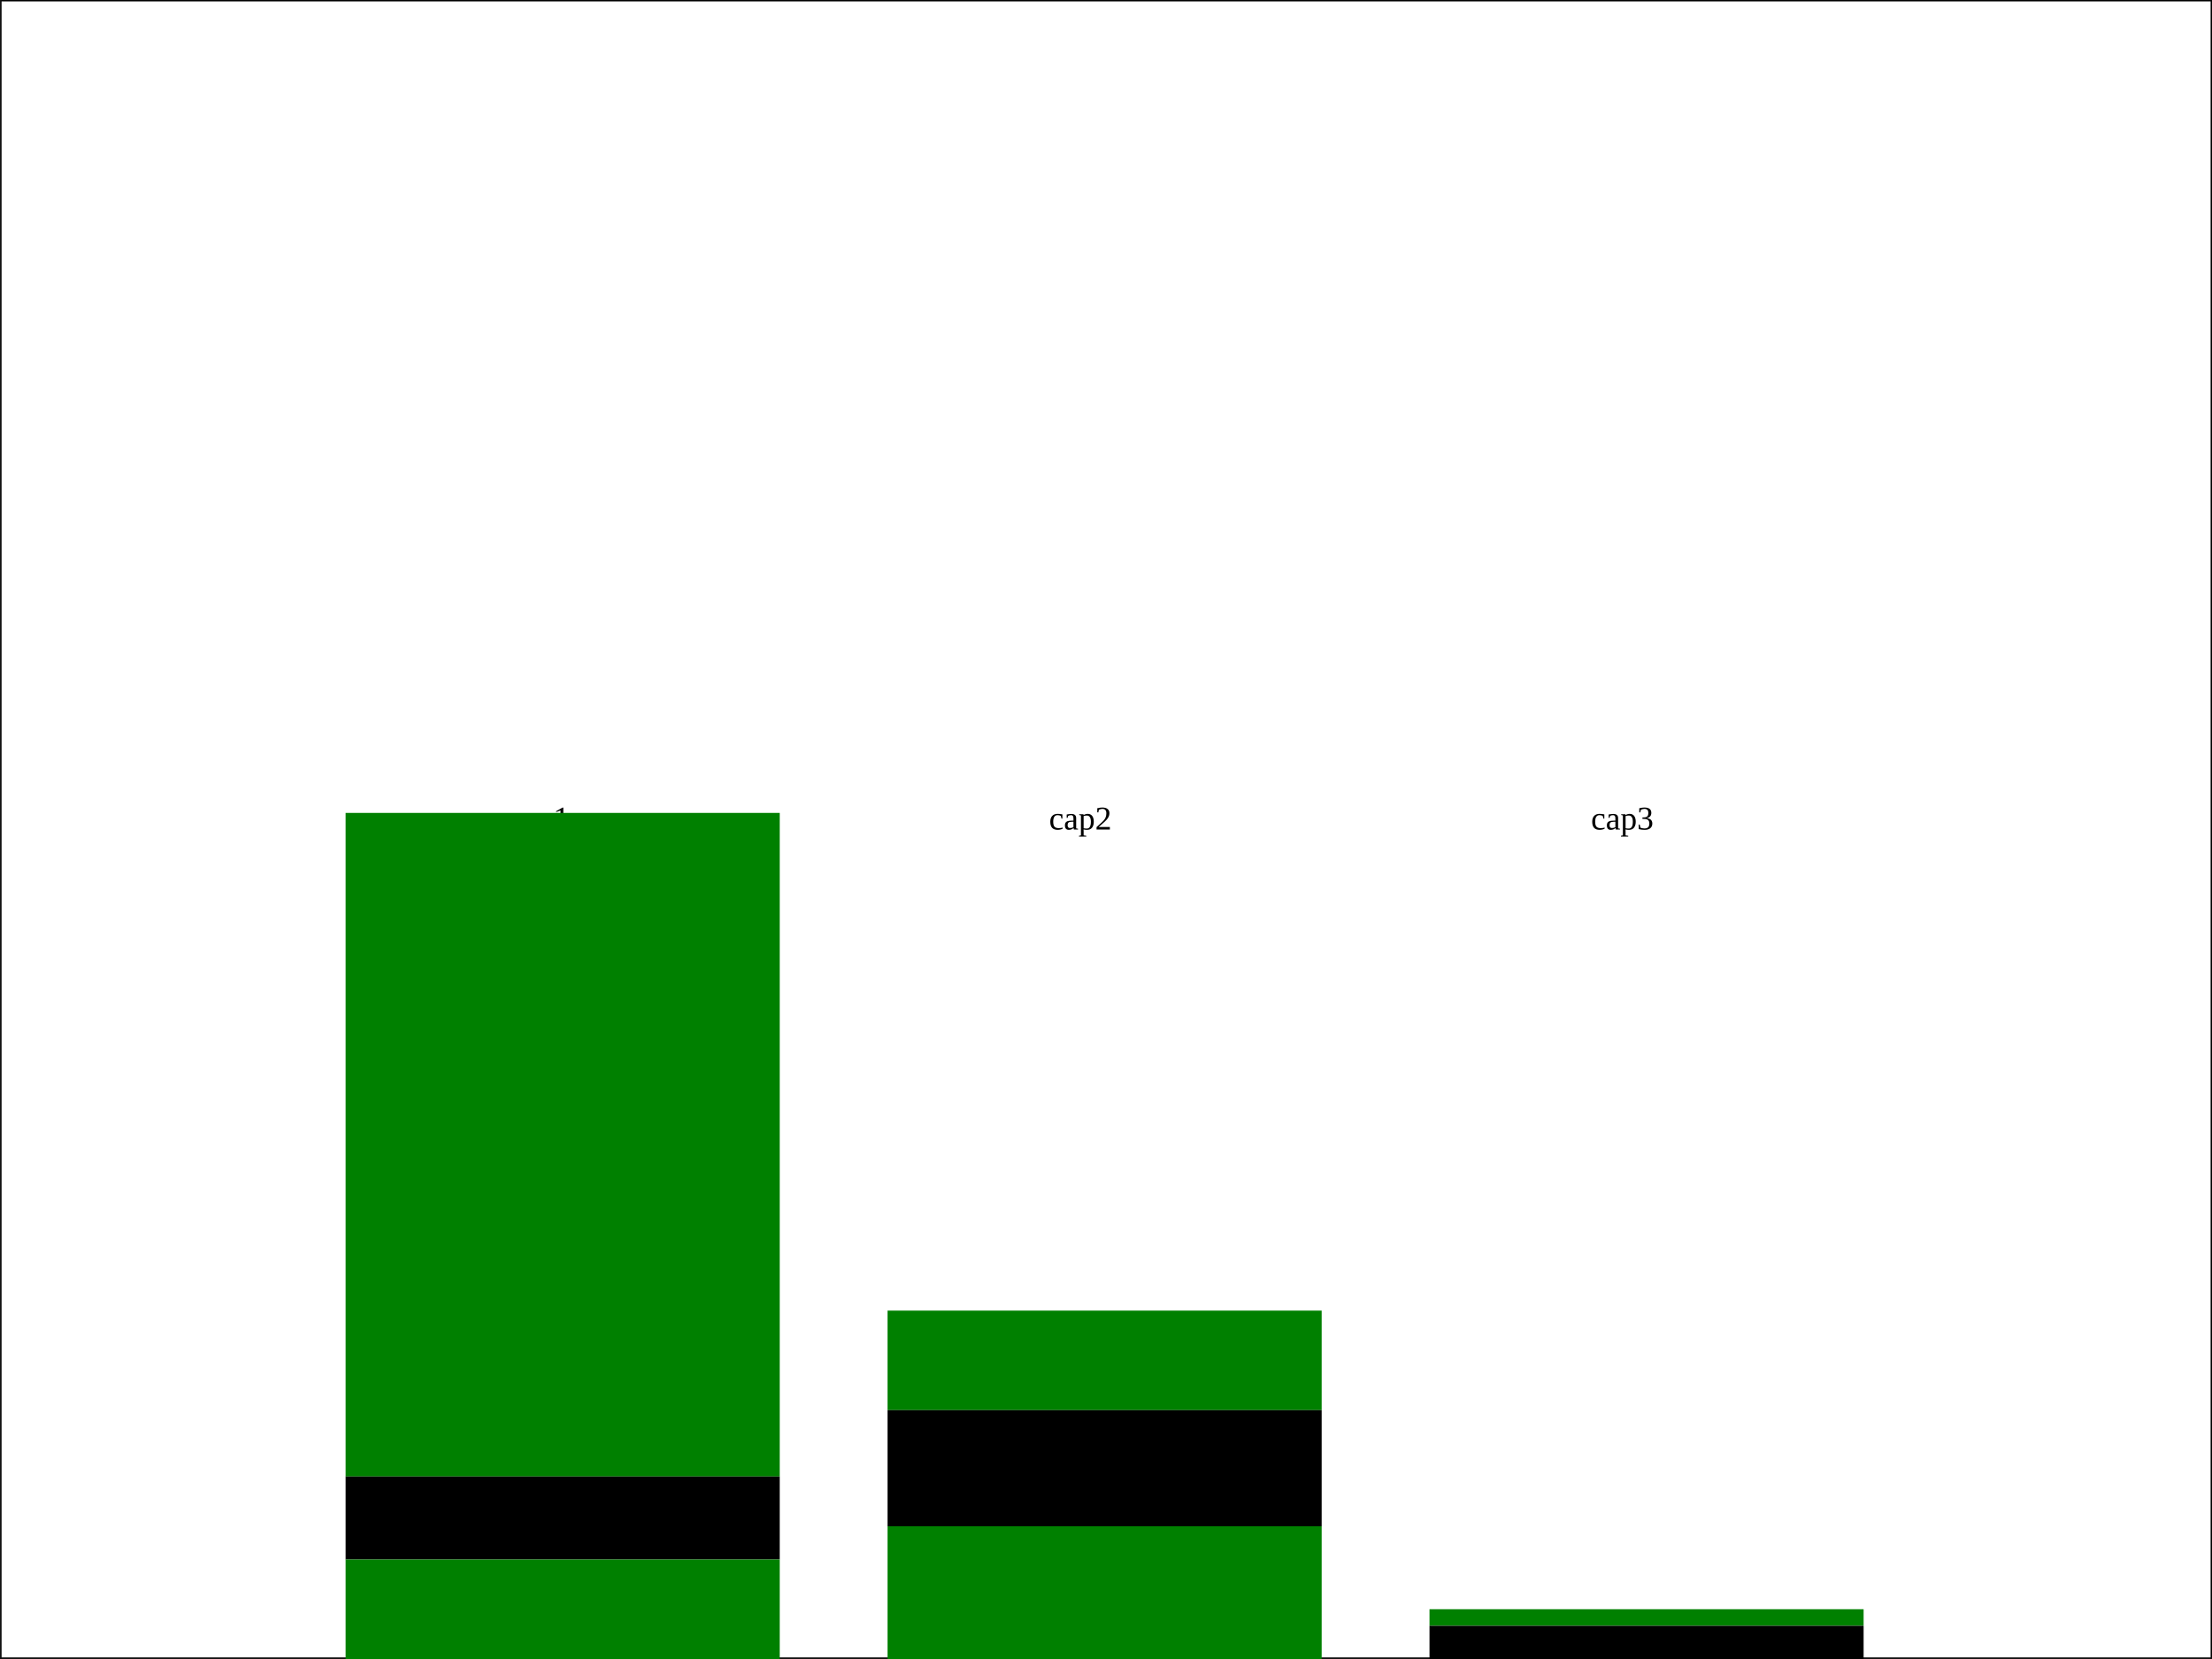
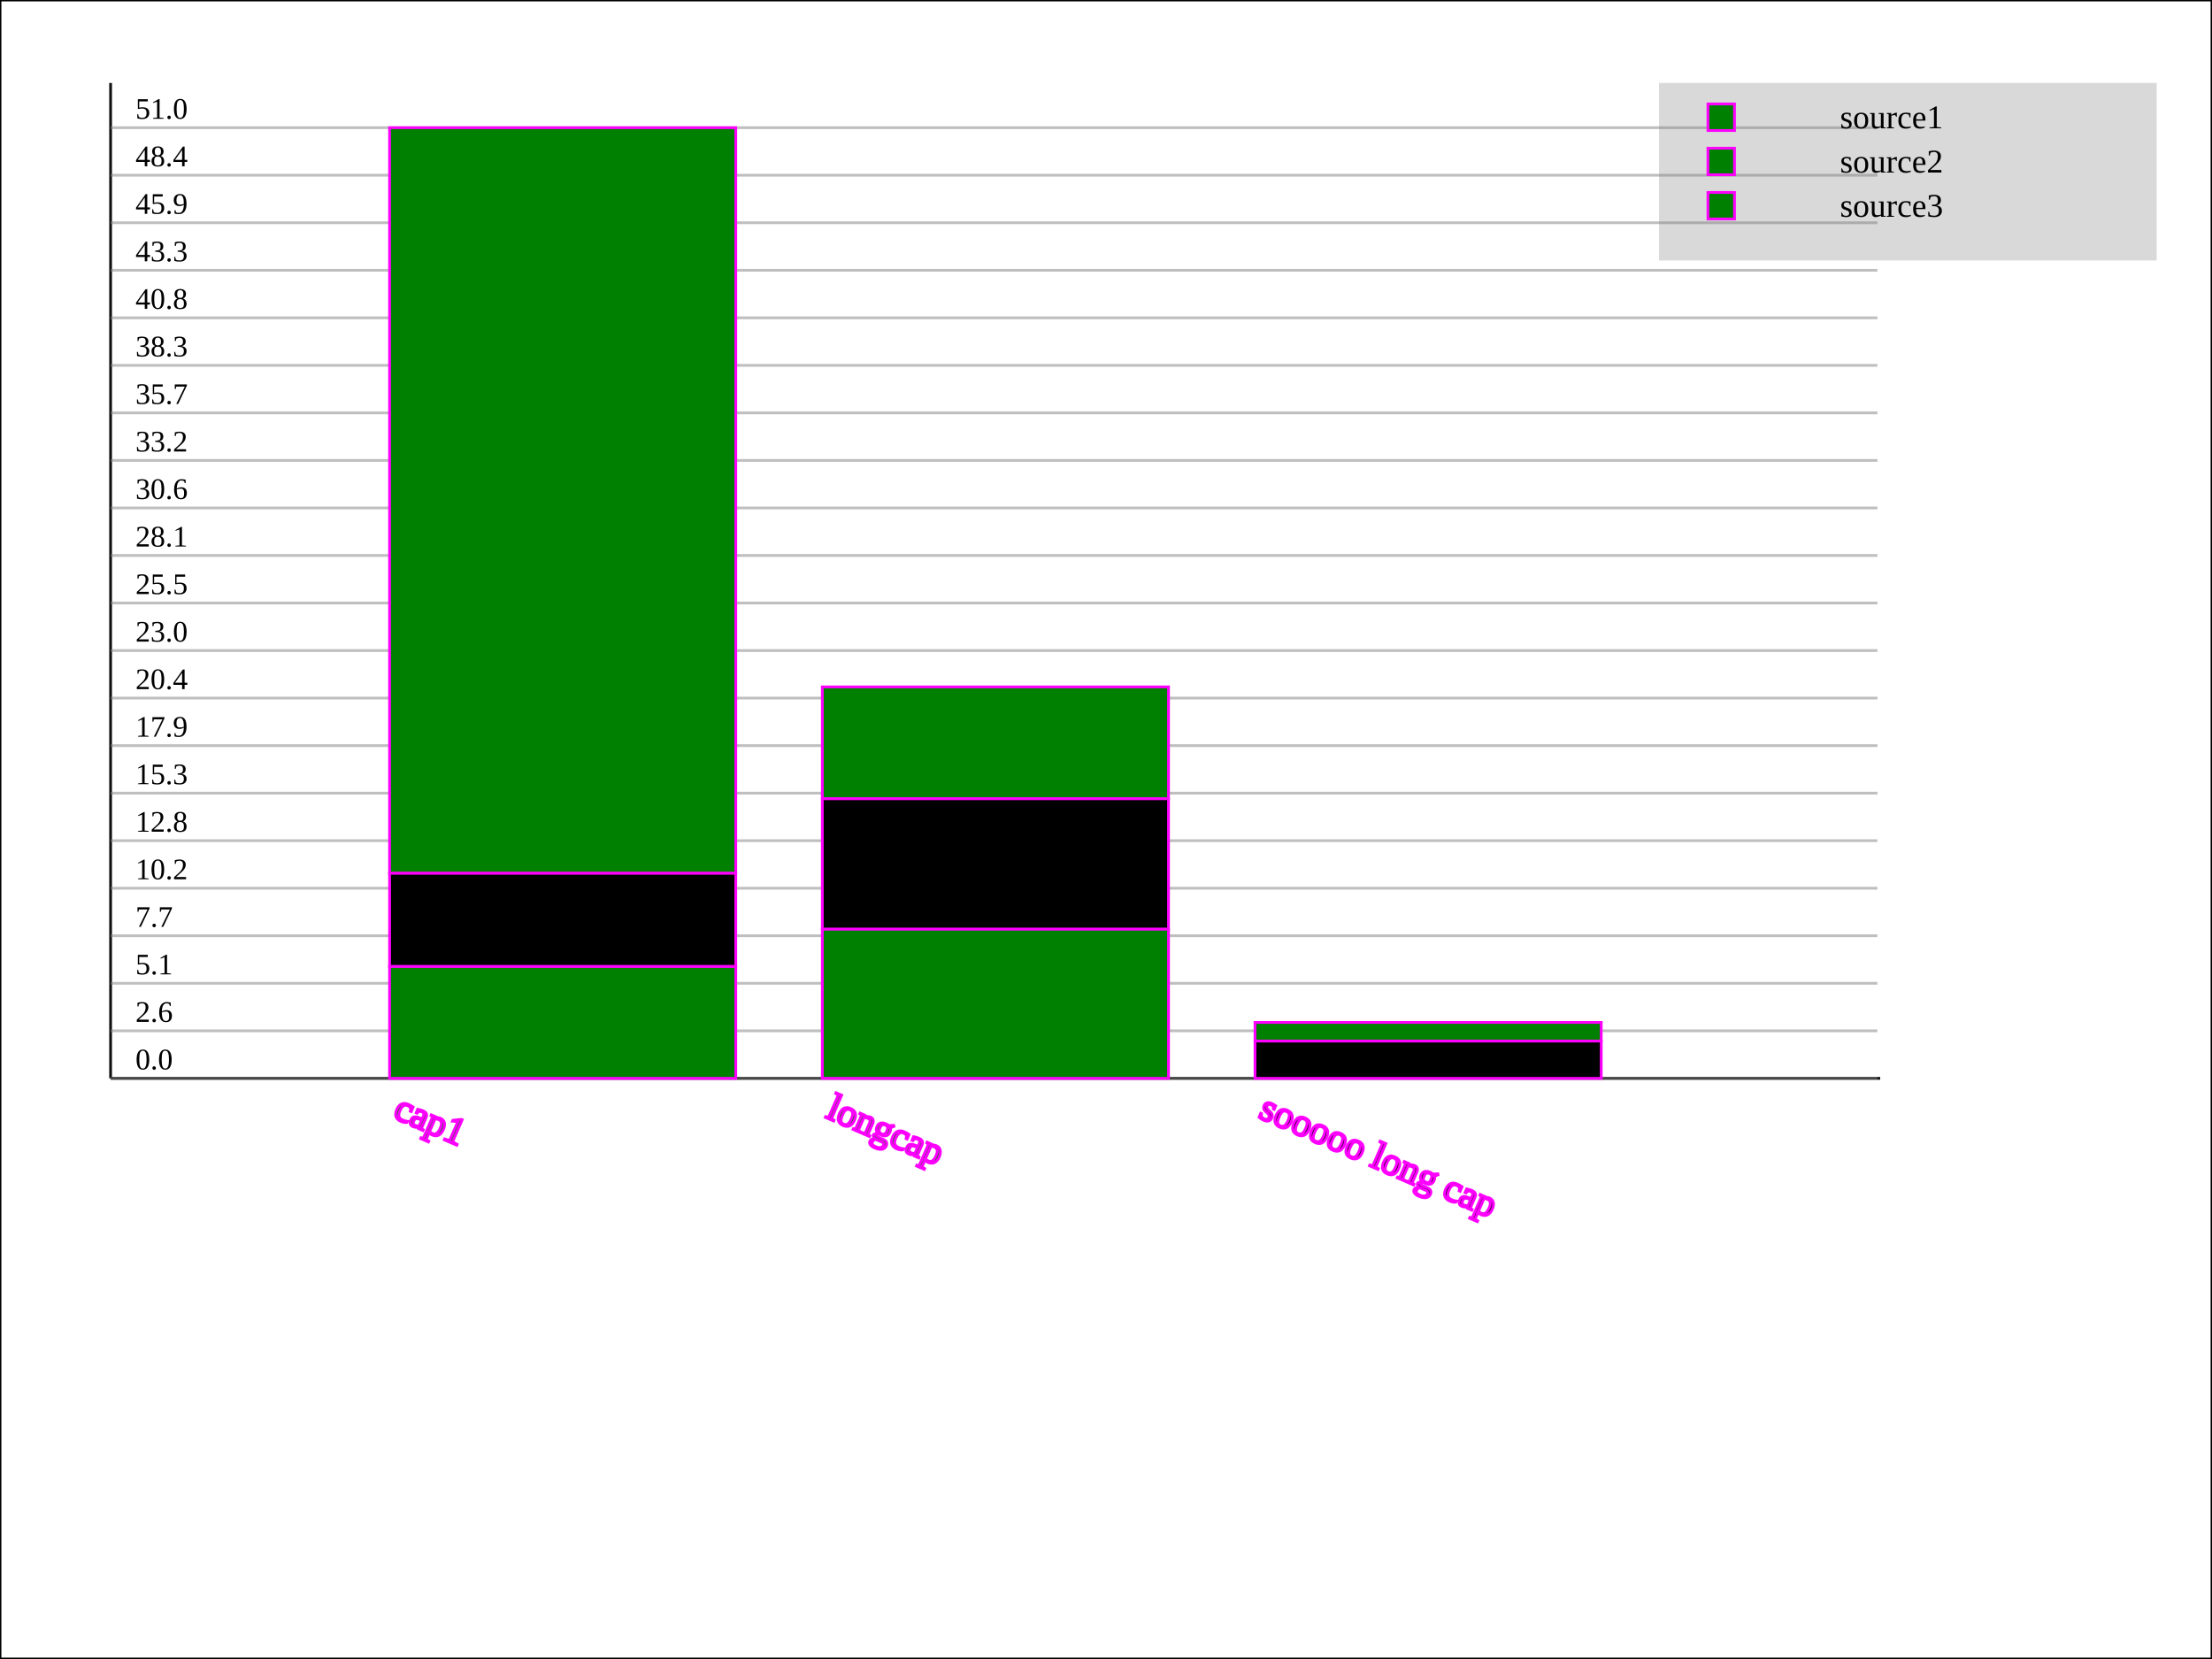
<svg xmlns="http://www.w3.org/2000/svg" width="800" height="600" version="1.1">
  <line x1="0" y1="0" x2="0" y2="600" style="stroke:black;" />
  <line x1="0" y1="0" x2="800" y2="0" style="stroke:black;" />
  <line x1="800" y1="0" x2="800" y2="600" style="stroke:black;" />
  <line x1="0" y1="600" x2="800" y2="600" style="stroke:black;" />
-   <line x1="0" y1="0" x2="0" y2="600" style="stroke:#111111;" />
-   <line x1="800" y1="600" x2="0" y2="600" style="stroke:#111111;" />
-   <text x="183.4" y="300" style="fill:black;">
-     <tspan x="183.4" dy="0em">cap1</tspan>
+   <line x1="40.0" y1="30.0" x2="40.0" y2="390.0" style="stroke:#111111;" />
+   <line x1="680.0" y1="390.0" x2="40.0" y2="390.0" style="stroke:#111111;" />
+   <line x1="40.0" y1="390.0" x2="679.0" y2="390.0" style="stroke:gray;stroke-opacity:0.5;" />
+   <text x="49.0" y="386.76" font-size="10.8">
+     <tspan x="49.0" dy="0em">0.0</tspan>
  </text>
-   <rect x="125" y="294.0" width="157" height="240.0" rx="0" ry="0" style="fill:green;" />
-   <rect x="125" y="534.0" width="157" height="30.0" rx="0" ry="0" style="fill:black;" />
-   <rect x="125" y="564.0" width="157" height="36.0" rx="0" ry="0" style="fill:green;" />
-   <text x="379.4" y="300" style="fill:black;">
-     <tspan x="379.4" dy="0em">cap2</tspan>
+   <line x1="40.0" y1="372.809" x2="679.0" y2="372.809" style="stroke:gray;stroke-opacity:0.5;" />
+   <text x="49.0" y="369.569" font-size="10.8">
+     <tspan x="49.0" dy="0em">2.6</tspan>
  </text>
-   <rect x="321" y="474.0" width="157" height="36.0" rx="0" ry="0" style="fill:green;" />
-   <rect x="321" y="510.0" width="157" height="42.0" rx="0" ry="0" style="fill:black;" />
-   <rect x="321" y="552.0" width="157" height="48.0" rx="0" ry="0" style="fill:green;" />
-   <text x="575.4" y="300" style="fill:black;">
-     <tspan x="575.4" dy="0em">cap3</tspan>
+   <line x1="40.0" y1="355.618" x2="679.0" y2="355.618" style="stroke:gray;stroke-opacity:0.5;" />
+   <text x="49.0" y="352.378" font-size="10.8">
+     <tspan x="49.0" dy="0em">5.1</tspan>
  </text>
-   <rect x="517" y="582.0" width="157" height="6.0" rx="0" ry="0" style="fill:green;" />
-   <rect x="517" y="588.0" width="157" height="12.0" rx="0" ry="0" style="fill:black;" />
+   <line x1="40.0" y1="338.427" x2="679.0" y2="338.427" style="stroke:gray;stroke-opacity:0.5;" />
+   <text x="49.0" y="335.187" font-size="10.8">
+     <tspan x="49.0" dy="0em">7.7</tspan>
+   </text>
+   <line x1="40.0" y1="321.236" x2="679.0" y2="321.236" style="stroke:gray;stroke-opacity:0.5;" />
+   <text x="49.0" y="317.996" font-size="10.8">
+     <tspan x="49.0" dy="0em">10.2</tspan>
+   </text>
+   <line x1="40.0" y1="304.045" x2="679.0" y2="304.045" style="stroke:gray;stroke-opacity:0.5;" />
+   <text x="49.0" y="300.805" font-size="10.8">
+     <tspan x="49.0" dy="0em">12.8</tspan>
+   </text>
+   <line x1="40.0" y1="286.854" x2="679.0" y2="286.854" style="stroke:gray;stroke-opacity:0.5;" />
+   <text x="49.0" y="283.614" font-size="10.8">
+     <tspan x="49.0" dy="0em">15.3</tspan>
+   </text>
+   <line x1="40.0" y1="269.663" x2="679.0" y2="269.663" style="stroke:gray;stroke-opacity:0.5;" />
+   <text x="49.0" y="266.423" font-size="10.8">
+     <tspan x="49.0" dy="0em">17.9</tspan>
+   </text>
+   <line x1="40.0" y1="252.472" x2="679.0" y2="252.472" style="stroke:gray;stroke-opacity:0.5;" />
+   <text x="49.0" y="249.232" font-size="10.8">
+     <tspan x="49.0" dy="0em">20.4</tspan>
+   </text>
+   <line x1="40.0" y1="235.281" x2="679.0" y2="235.281" style="stroke:gray;stroke-opacity:0.5;" />
+   <text x="49.0" y="232.041" font-size="10.8">
+     <tspan x="49.0" dy="0em">23.0</tspan>
+   </text>
+   <line x1="40.0" y1="218.09" x2="679.0" y2="218.09" style="stroke:gray;stroke-opacity:0.5;" />
+   <text x="49.0" y="214.85" font-size="10.8">
+     <tspan x="49.0" dy="0em">25.5</tspan>
+   </text>
+   <line x1="40.0" y1="200.899" x2="679.0" y2="200.899" style="stroke:gray;stroke-opacity:0.5;" />
+   <text x="49.0" y="197.659" font-size="10.8">
+     <tspan x="49.0" dy="0em">28.1</tspan>
+   </text>
+   <line x1="40.0" y1="183.708" x2="679.0" y2="183.708" style="stroke:gray;stroke-opacity:0.5;" />
+   <text x="49.0" y="180.468" font-size="10.8">
+     <tspan x="49.0" dy="0em">30.6</tspan>
+   </text>
+   <line x1="40.0" y1="166.517" x2="679.0" y2="166.517" style="stroke:gray;stroke-opacity:0.5;" />
+   <text x="49.0" y="163.277" font-size="10.8">
+     <tspan x="49.0" dy="0em">33.2</tspan>
+   </text>
+   <line x1="40.0" y1="149.326" x2="679.0" y2="149.326" style="stroke:gray;stroke-opacity:0.5;" />
+   <text x="49.0" y="146.086" font-size="10.8">
+     <tspan x="49.0" dy="0em">35.7</tspan>
+   </text>
+   <line x1="40.0" y1="132.135" x2="679.0" y2="132.135" style="stroke:gray;stroke-opacity:0.5;" />
+   <text x="49.0" y="128.895" font-size="10.8">
+     <tspan x="49.0" dy="0em">38.3</tspan>
+   </text>
+   <line x1="40.0" y1="114.944" x2="679.0" y2="114.944" style="stroke:gray;stroke-opacity:0.5;" />
+   <text x="49.0" y="111.704" font-size="10.8">
+     <tspan x="49.0" dy="0em">40.8</tspan>
+   </text>
+   <line x1="40.0" y1="97.753" x2="679.0" y2="97.753" style="stroke:gray;stroke-opacity:0.5;" />
+   <text x="49.0" y="94.513" font-size="10.8">
+     <tspan x="49.0" dy="0em">43.3</tspan>
+   </text>
+   <line x1="40.0" y1="80.562" x2="679.0" y2="80.562" style="stroke:gray;stroke-opacity:0.5;" />
+   <text x="49.0" y="77.322" font-size="10.8">
+     <tspan x="49.0" dy="0em">45.9</tspan>
+   </text>
+   <line x1="40.0" y1="63.371" x2="679.0" y2="63.371" style="stroke:gray;stroke-opacity:0.5;" />
+   <text x="49.0" y="60.131" font-size="10.8">
+     <tspan x="49.0" dy="0em">48.4</tspan>
+   </text>
+   <line x1="40.0" y1="46.18" x2="679.0" y2="46.18" style="stroke:gray;stroke-opacity:0.5;" />
+   <text x="49.0" y="42.94" font-size="10.8">
+     <tspan x="49.0" dy="0em">51.0</tspan>
+   </text>
+   <rect x="140.9" y="46.18" width="125.2" height="269.663" rx="0" ry="0" style="stroke:magenta;fill:green;font-size:14;" />
+   <rect x="140.9" y="315.843" width="125.2" height="33.708" rx="0" ry="0" style="stroke:magenta;fill:black;font-size:14;" />
+   <rect x="140.9" y="349.551" width="125.2" height="40.449" rx="0" ry="0" style="stroke:magenta;fill:green;font-size:14;" />
+   <text x="141.725" y="404.0" font-size="14" style="stroke:magenta;fill:green;" transform="rotate(23.47757,141.725,404.0)">
+     <tspan x="141.725" dy="0em">cap1</tspan>
+   </text>
+   <rect x="297.4" y="248.427" width="125.2" height="40.449" rx="0" ry="0" style="stroke:magenta;fill:green;font-size:14;" />
+   <rect x="297.4" y="288.876" width="125.2" height="47.191" rx="0" ry="0" style="stroke:magenta;fill:black;font-size:14;" />
+   <rect x="297.4" y="336.067" width="125.2" height="53.933" rx="0" ry="0" style="stroke:magenta;fill:green;font-size:14;" />
+   <text x="298.225" y="404.0" font-size="14" style="stroke:magenta;fill:green;" transform="rotate(23.47757,298.225,404.0)">
+     <tspan x="298.225" dy="0em">longcap</tspan>
+   </text>
+   <rect x="453.9" y="369.775" width="125.2" height="6.742" rx="0" ry="0" style="stroke:magenta;fill:green;font-size:14;" />
+   <rect x="453.9" y="376.517" width="125.2" height="13.483" rx="0" ry="0" style="stroke:magenta;fill:black;font-size:14;" />
+   <text x="454.725" y="404.0" font-size="14" style="stroke:magenta;fill:black;" transform="rotate(23.47757,454.725,404.0)">
+     <tspan x="454.725" dy="0em">sooooo long cap</tspan>
+   </text>
+   <rect x="600.0" y="30.0" width="180.0" height="64.2" rx="0" ry="0" style="fill:grey;fill-opacity:0.3;" />
+   <rect x="617.7" y="37.6" width="9.6" height="9.6" rx="0" ry="0" style="stroke:magenta;fill:green;font-size:14;" />
+   <text x="665.455" y="46.4" font-size="12">
+     <tspan x="665.455" dy="0em">source1</tspan>
+   </text>
+   <rect x="617.7" y="53.6" width="9.6" height="9.6" rx="0" ry="0" style="stroke:magenta;fill:green;font-size:14;" />
+   <text x="665.455" y="62.4" font-size="12">
+     <tspan x="665.455" dy="0em">source2</tspan>
+   </text>
+   <rect x="617.7" y="69.6" width="9.6" height="9.6" rx="0" ry="0" style="stroke:magenta;fill:green;font-size:14;" />
+   <text x="665.455" y="78.4" font-size="12">
+     <tspan x="665.455" dy="0em">source3</tspan>
+   </text>
</svg>
